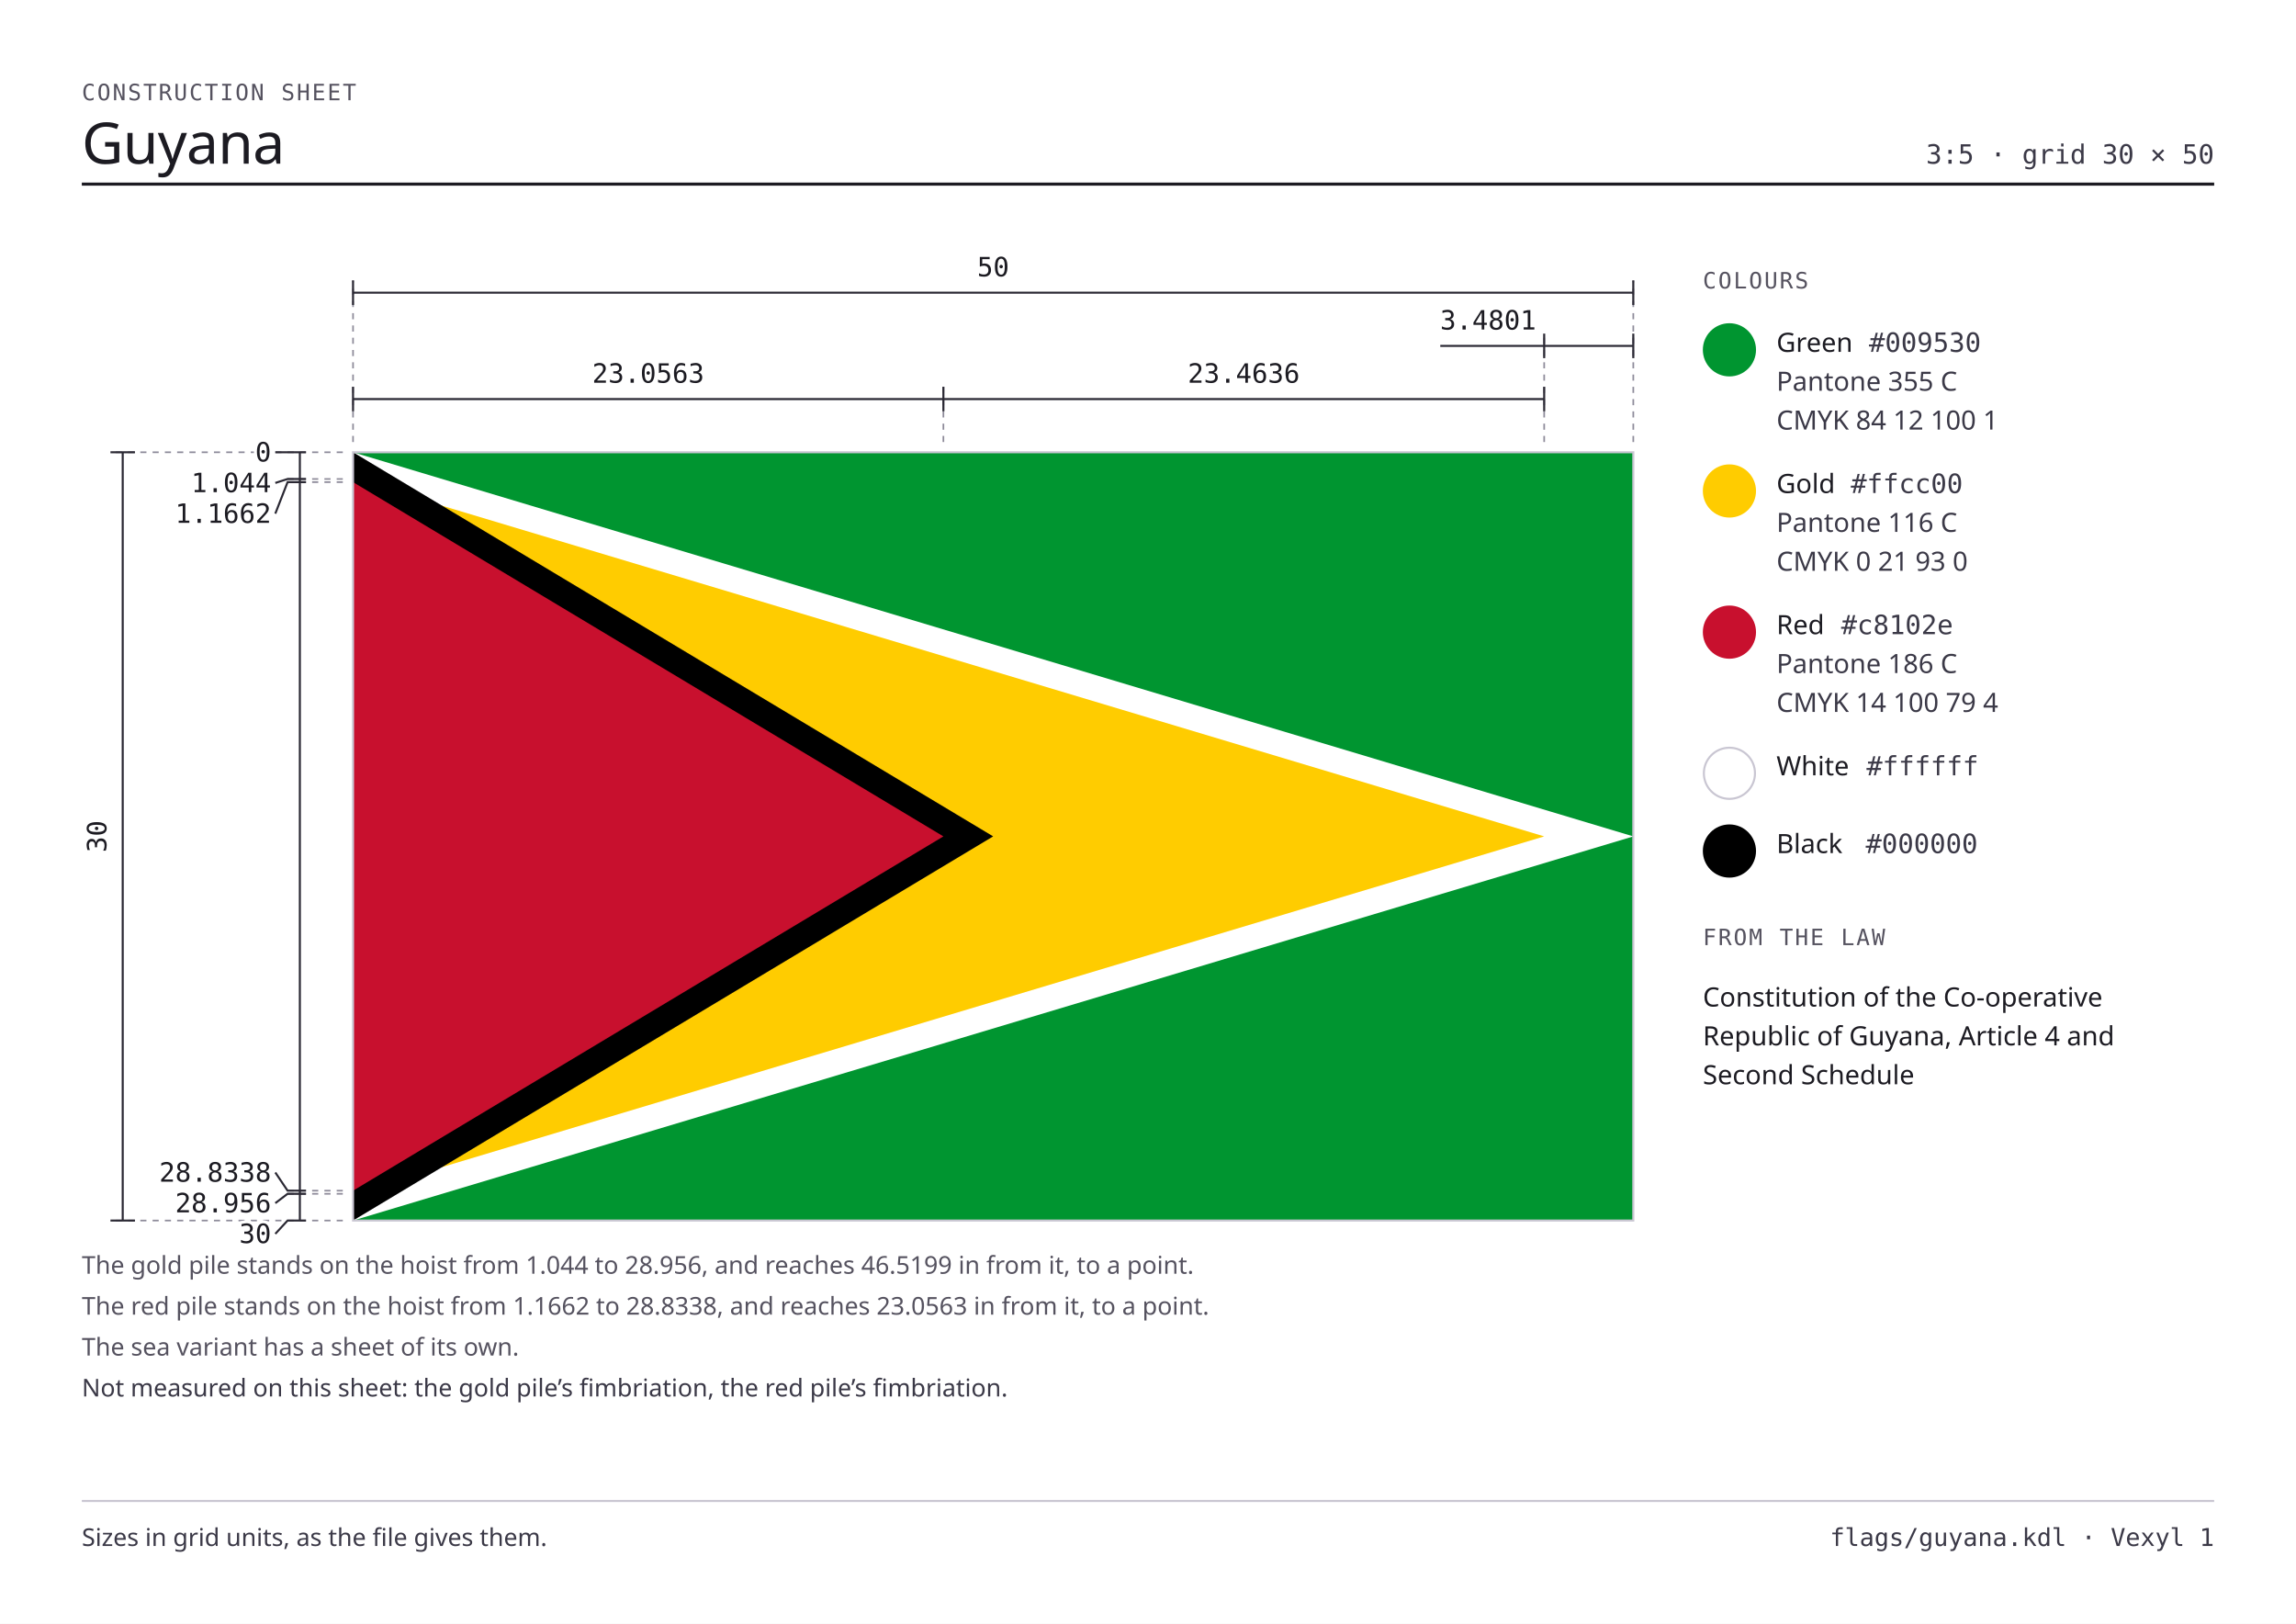
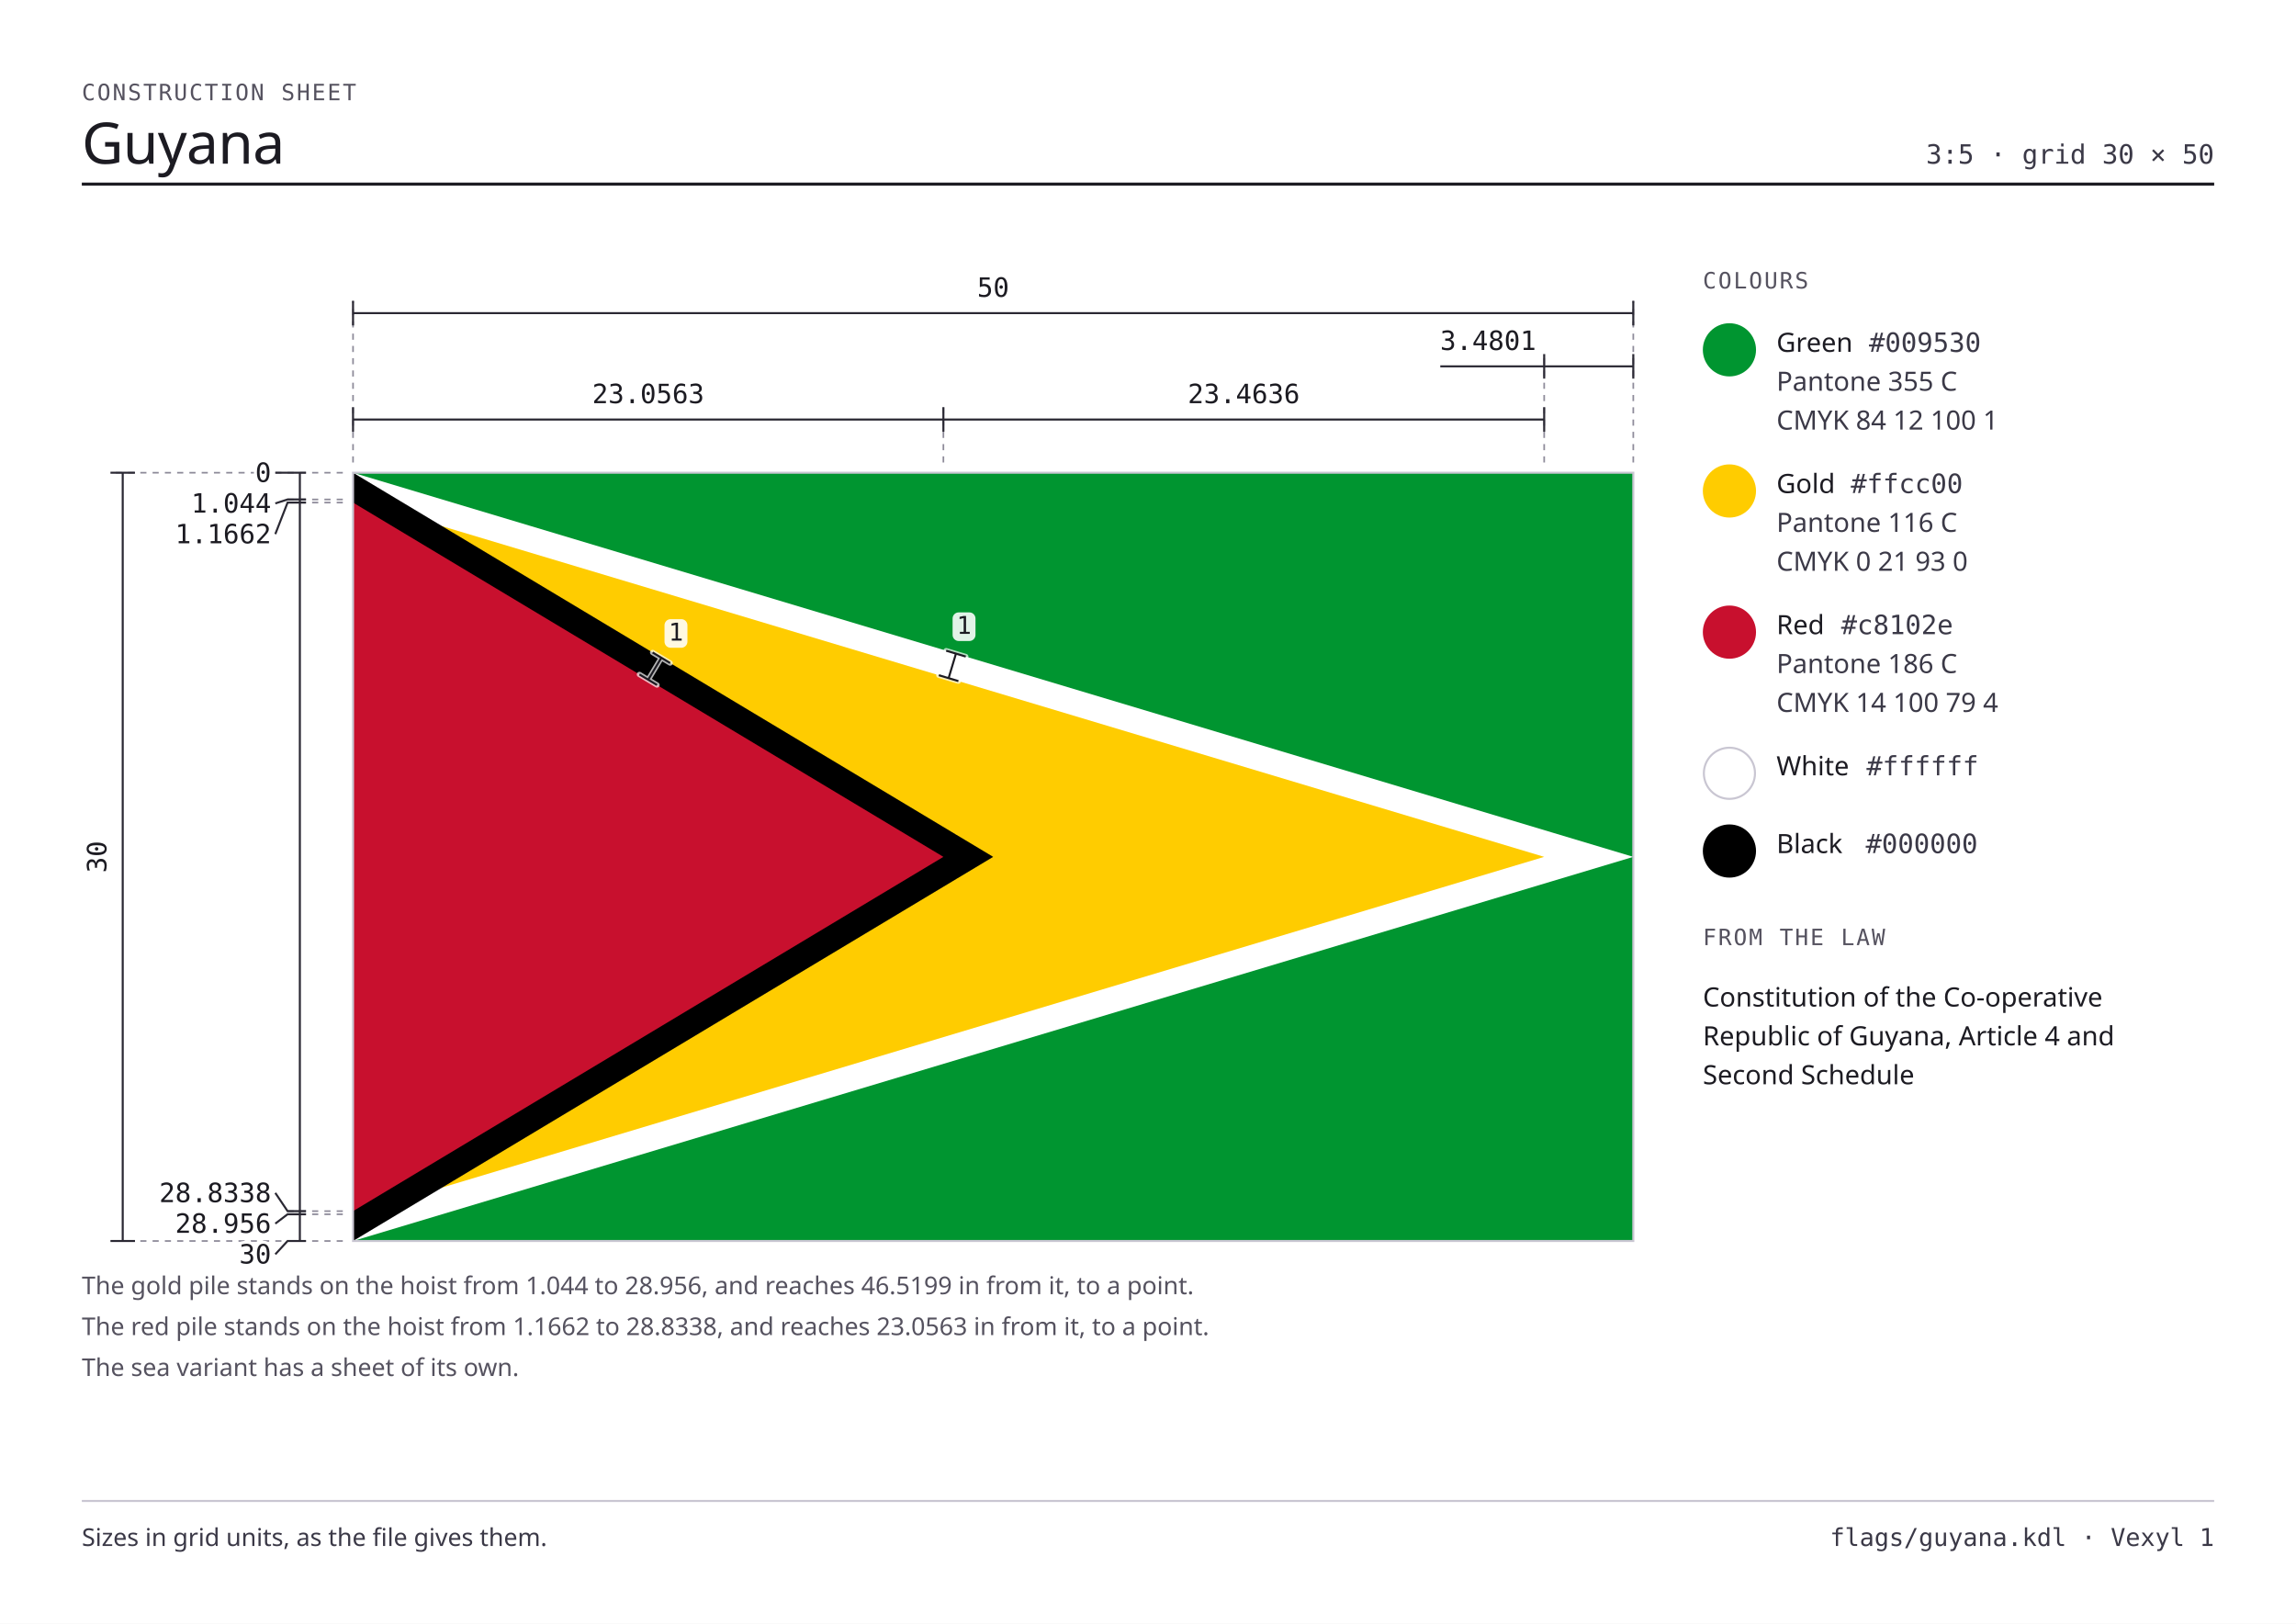
<svg xmlns="http://www.w3.org/2000/svg" width="297mm" height="210mm" viewBox="0 0 1122.52 793.701">
  <rect x="0" y="0" width="1122.52" height="793.701" fill="#ffffff" />
  <text x="40" y="49" font-family="Geist Mono, ui-monospace, monospace" font-size="11" letter-spacing="0.88" fill="#55525f">CONSTRUCTION SHEET</text>
  <text x="40" y="80" font-family="Geist, system-ui, sans-serif" font-size="28" font-weight="500" letter-spacing="-0.28" fill="#1c1b22">Guyana</text>
  <text x="1082.52" y="80" font-family="Geist Mono, ui-monospace, monospace" font-size="13" text-anchor="end" fill="#3b3947">3:5 · grid 30 × 50</text>
  <path d="M40 90H1082.52" stroke="#1c1b22" stroke-width="1.5" />
-   <svg x="172.6" y="221.074" width="625.92" height="375.552" viewBox="0 0 50 30" overflow="hidden">
+   <svg x="172.6" y="231.074" width="625.92" height="375.552" viewBox="0 0 50 30" overflow="hidden">
    <clipPath id="vx-2cf019169033e3dc-cs-f-flag1">
      <polygon points="0,0 50,0 50,30 0,30" />
    </clipPath>
    <g clip-path="url(#vx-2cf019169033e3dc-cs-f-flag1)">
      <polygon points="0,0 50,0 50,30 0,30" fill="#009530" />
      <polygon points="-58.31,-16.449 46.52,15 46.52,15 -58.31,46.449" fill="#ffffff" stroke="#ffffff" stroke-width="2" stroke-linejoin="miter" stroke-miterlimit="10" />
      <polygon points="-58.31,-16.449 46.52,15 46.52,15 -58.31,46.449" fill="#ffcc00" />
      <polygon points="-58.31,-33.82 23.056,15 23.056,15 -58.31,63.82" fill="#000000" stroke="#000000" stroke-width="2" stroke-linejoin="miter" stroke-miterlimit="10" />
      <polygon points="-58.31,-33.82 23.056,15 23.056,15 -58.31,63.82" fill="#c8102e" />
    </g>
  </svg>
-   <rect x="172.6" y="221.074" width="625.92" height="375.552" fill="none" stroke="#c9c6d2" stroke-width="1" />
-   <path d="M172.6 216.074V137.074M461.228 216.074V189.074M754.954 216.074V163.074M798.52 216.074V137.074M167.6 221.074H54M167.6 596.626H54M167.6 234.144H140.6M167.6 235.673H140.6M167.6 582.027H140.6M167.6 583.557H140.6" fill="none" stroke="#8d8a99" stroke-width="0.8" stroke-dasharray="3 3" />
-   <text x="316.914" y="187.074" font-family="Geist Mono, ui-monospace, monospace" font-size="13" fill="#1c1b22" stroke="#ffffff" stroke-width="3" stroke-linejoin="round" paint-order="stroke" text-anchor="middle">23.0563</text>
-   <text x="608.091" y="187.074" font-family="Geist Mono, ui-monospace, monospace" font-size="13" fill="#1c1b22" stroke="#ffffff" stroke-width="3" stroke-linejoin="round" paint-order="stroke" text-anchor="middle">23.4636</text>
-   <text x="727.554" y="161.074" font-family="Geist Mono, ui-monospace, monospace" font-size="13" fill="#1c1b22" stroke="#ffffff" stroke-width="3" stroke-linejoin="round" paint-order="stroke" text-anchor="middle">3.4801</text>
-   <text x="485.56" y="135.074" font-family="Geist Mono, ui-monospace, monospace" font-size="13" fill="#1c1b22" stroke="#ffffff" stroke-width="3" stroke-linejoin="round" paint-order="stroke" text-anchor="middle">50</text>
-   <text x="52" y="408.85" font-family="Geist Mono, ui-monospace, monospace" font-size="13" fill="#1c1b22" stroke="#ffffff" stroke-width="3" stroke-linejoin="round" paint-order="stroke" text-anchor="middle" transform="rotate(-90 52 408.8504)">30</text>
-   <text x="132.6" y="225.574" font-family="Geist Mono, ui-monospace, monospace" font-size="13" fill="#1c1b22" stroke="#ffffff" stroke-width="3" stroke-linejoin="round" paint-order="stroke" text-anchor="end">0</text>
-   <text x="132.6" y="240.574" font-family="Geist Mono, ui-monospace, monospace" font-size="13" fill="#1c1b22" stroke="#ffffff" stroke-width="3" stroke-linejoin="round" paint-order="stroke" text-anchor="end">1.044</text>
-   <text x="132.6" y="255.574" font-family="Geist Mono, ui-monospace, monospace" font-size="13" fill="#1c1b22" stroke="#ffffff" stroke-width="3" stroke-linejoin="round" paint-order="stroke" text-anchor="end">1.1662</text>
-   <text x="132.6" y="577.626" font-family="Geist Mono, ui-monospace, monospace" font-size="13" fill="#1c1b22" stroke="#ffffff" stroke-width="3" stroke-linejoin="round" paint-order="stroke" text-anchor="end">28.8338</text>
-   <text x="132.6" y="592.626" font-family="Geist Mono, ui-monospace, monospace" font-size="13" fill="#1c1b22" stroke="#ffffff" stroke-width="3" stroke-linejoin="round" paint-order="stroke" text-anchor="end">28.956</text>
-   <text x="132.6" y="607.626" font-family="Geist Mono, ui-monospace, monospace" font-size="13" fill="#1c1b22" stroke="#ffffff" stroke-width="3" stroke-linejoin="round" paint-order="stroke" text-anchor="end">30</text>
-   <path d="M172.6 195.074H461.228M172.6 189.074V201.074M461.228 189.074V201.074M461.228 195.074H754.954M461.228 189.074V201.074M754.954 189.074V201.074M704.154 169.074H798.52M754.954 163.074V175.074M798.52 163.074V175.074M172.6 143.074H798.52M172.6 137.074V149.074M798.52 137.074V149.074M60 221.074V596.626M54 221.074H66M54 596.626H66M146.6 221.074V596.626M149.6 221.074H140.6L134.6 221.074M149.6 234.144H140.6L134.6 236.074M149.6 235.673H140.6L134.6 251.074M149.6 582.027H140.6L134.6 573.126M149.6 583.557H140.6L134.6 588.126M149.6 596.626H140.6L134.6 603.126" fill="none" stroke="#2a2833" stroke-width="1" />
-   <text x="40" y="622.626" font-family="Geist, system-ui, sans-serif" font-size="12" fill="#55525f">The gold pile stands on the hoist from 1.044 to 28.956, and reaches 46.5199 in from it, to a point.</text>
-   <text x="40" y="642.626" font-family="Geist, system-ui, sans-serif" font-size="12" fill="#55525f">The red pile stands on the hoist from 1.1662 to 28.8338, and reaches 23.0563 in from it, to a point.</text>
-   <text x="40" y="662.626" font-family="Geist, system-ui, sans-serif" font-size="12" fill="#55525f">The sea variant has a sheet of its own.</text>
-   <text x="40" y="682.626" font-family="Geist, system-ui, sans-serif" font-size="12" fill="#3b3947">Not measured on this sheet: the gold pile’s fimbriation, the red pile’s fimbriation.</text>
+   <rect x="172.6" y="231.074" width="625.92" height="375.552" fill="none" stroke="#c9c6d2" stroke-width="1" />
+   <path d="M172.6 226.074V147.074M461.228 226.074V199.074M754.954 226.074V173.074M798.52 226.074V147.074M167.6 231.074H54M167.6 606.626H54M167.6 244.144H140.6M167.6 245.673H140.6M167.6 592.027H140.6M167.6 593.557H140.6" fill="none" stroke="#8d8a99" stroke-width="0.8" stroke-dasharray="3 3" />
+   <text x="316.914" y="197.074" font-family="Geist Mono, ui-monospace, monospace" font-size="13" fill="#1c1b22" stroke="#ffffff" stroke-width="3" stroke-linejoin="round" paint-order="stroke" text-anchor="middle">23.0563</text>
+   <text x="608.091" y="197.074" font-family="Geist Mono, ui-monospace, monospace" font-size="13" fill="#1c1b22" stroke="#ffffff" stroke-width="3" stroke-linejoin="round" paint-order="stroke" text-anchor="middle">23.4636</text>
+   <text x="727.554" y="171.074" font-family="Geist Mono, ui-monospace, monospace" font-size="13" fill="#1c1b22" stroke="#ffffff" stroke-width="3" stroke-linejoin="round" paint-order="stroke" text-anchor="middle">3.4801</text>
+   <text x="485.56" y="145.074" font-family="Geist Mono, ui-monospace, monospace" font-size="13" fill="#1c1b22" stroke="#ffffff" stroke-width="3" stroke-linejoin="round" paint-order="stroke" text-anchor="middle">50</text>
+   <text x="52" y="418.85" font-family="Geist Mono, ui-monospace, monospace" font-size="13" fill="#1c1b22" stroke="#ffffff" stroke-width="3" stroke-linejoin="round" paint-order="stroke" text-anchor="middle" transform="rotate(-90 52 418.8504)">30</text>
+   <text x="132.6" y="235.574" font-family="Geist Mono, ui-monospace, monospace" font-size="13" fill="#1c1b22" stroke="#ffffff" stroke-width="3" stroke-linejoin="round" paint-order="stroke" text-anchor="end">0</text>
+   <text x="132.6" y="250.574" font-family="Geist Mono, ui-monospace, monospace" font-size="13" fill="#1c1b22" stroke="#ffffff" stroke-width="3" stroke-linejoin="round" paint-order="stroke" text-anchor="end">1.044</text>
+   <text x="132.6" y="265.574" font-family="Geist Mono, ui-monospace, monospace" font-size="13" fill="#1c1b22" stroke="#ffffff" stroke-width="3" stroke-linejoin="round" paint-order="stroke" text-anchor="end">1.1662</text>
+   <text x="132.6" y="587.626" font-family="Geist Mono, ui-monospace, monospace" font-size="13" fill="#1c1b22" stroke="#ffffff" stroke-width="3" stroke-linejoin="round" paint-order="stroke" text-anchor="end">28.8338</text>
+   <text x="132.6" y="602.626" font-family="Geist Mono, ui-monospace, monospace" font-size="13" fill="#1c1b22" stroke="#ffffff" stroke-width="3" stroke-linejoin="round" paint-order="stroke" text-anchor="end">28.956</text>
+   <text x="132.6" y="617.626" font-family="Geist Mono, ui-monospace, monospace" font-size="13" fill="#1c1b22" stroke="#ffffff" stroke-width="3" stroke-linejoin="round" paint-order="stroke" text-anchor="end">30</text>
+   <path d="M463.777 331.497L467.374 319.507M458.988 330.06L468.566 332.934M462.585 318.07L472.163 320.943M316.914 332.262L323.355 321.527M312.626 329.689L321.201 334.834M319.067 318.955L327.642 324.1" fill="none" stroke="#ffffff" stroke-width="2.6" stroke-opacity="0.7" stroke-linecap="round" />
+   <path d="M463.777 331.497L467.374 319.507" fill="none" stroke="#1c1b22" stroke-width="1" />
+   <path d="M458.988 330.06L468.566 332.934" fill="none" stroke="#1c1b22" stroke-width="1" />
+   <path d="M462.585 318.07L472.163 320.943" fill="none" stroke="#1c1b22" stroke-width="1" />
+   <path d="M316.914 332.262L323.355 321.527" fill="none" stroke="#1c1b22" stroke-width="1" />
+   <path d="M312.626 329.689L321.201 334.834" fill="none" stroke="#1c1b22" stroke-width="1" />
+   <path d="M319.067 318.955L327.642 324.1" fill="none" stroke="#1c1b22" stroke-width="1" />
+   <path d="M172.6 205.074H461.228M172.6 199.074V211.074M461.228 199.074V211.074M461.228 205.074H754.954M461.228 199.074V211.074M754.954 199.074V211.074M704.154 179.074H798.52M754.954 173.074V185.074M798.52 173.074V185.074M172.6 153.074H798.52M172.6 147.074V159.074M798.52 147.074V159.074M60 231.074V606.626M54 231.074H66M54 606.626H66M146.6 231.074V606.626M149.6 231.074H140.6L134.6 231.074M149.6 244.144H140.6L134.6 246.074M149.6 245.673H140.6L134.6 261.074M149.6 592.027H140.6L134.6 583.126M149.6 593.557H140.6L134.6 598.126M149.6 606.626H140.6L134.6 613.126" fill="none" stroke="#2a2833" stroke-width="1" />
+   <rect x="465.722" y="299.347" width="11.2" height="14" rx="3" fill="#ffffff" fill-opacity="0.88" />
+   <text x="471.322" y="309.847" font-family="Geist Mono, ui-monospace, monospace" font-size="12" fill="#1c1b22" text-anchor="middle">1</text>
+   <rect x="324.883" y="302.647" width="11.2" height="14" rx="3" fill="#ffffff" fill-opacity="0.88" />
+   <text x="330.483" y="313.147" font-family="Geist Mono, ui-monospace, monospace" font-size="12" fill="#1c1b22" text-anchor="middle">1</text>
+   <text x="40" y="632.626" font-family="Geist, system-ui, sans-serif" font-size="12" fill="#55525f">The gold pile stands on the hoist from 1.044 to 28.956, and reaches 46.5199 in from it, to a point.</text>
+   <text x="40" y="652.626" font-family="Geist, system-ui, sans-serif" font-size="12" fill="#55525f">The red pile stands on the hoist from 1.1662 to 28.8338, and reaches 23.0563 in from it, to a point.</text>
+   <text x="40" y="672.626" font-family="Geist, system-ui, sans-serif" font-size="12" fill="#55525f">The sea variant has a sheet of its own.</text>
  <text x="832.52" y="141" font-family="Geist Mono, ui-monospace, monospace" font-size="11" font-weight="500" letter-spacing="0.88" fill="#55525f">COLOURS</text>
  <circle cx="845.52" cy="171" r="13" fill="#009530" />
  <text x="868.52" y="172" font-family="Geist, system-ui, sans-serif" font-size="13" font-weight="500" fill="#1c1b22">Green</text>
  <text x="913.722" y="172" font-family="Geist Mono, ui-monospace, monospace" font-size="13" fill="#3b3947">#009530</text>
  <text x="868.52" y="191" font-family="Geist, system-ui, sans-serif" font-size="13" fill="#3b3947">Pantone 355 C</text>
  <text x="868.52" y="210" font-family="Geist, system-ui, sans-serif" font-size="13" fill="#3b3947">CMYK 84 12 100 1</text>
  <circle cx="845.52" cy="240" r="13" fill="#ffcc00" />
  <text x="868.52" y="241" font-family="Geist, system-ui, sans-serif" font-size="13" font-weight="500" fill="#1c1b22">Gold</text>
  <text x="904.85" y="241" font-family="Geist Mono, ui-monospace, monospace" font-size="13" fill="#3b3947">#ffcc00</text>
  <text x="868.52" y="260" font-family="Geist, system-ui, sans-serif" font-size="13" fill="#3b3947">Pantone 116 C</text>
  <text x="868.52" y="279" font-family="Geist, system-ui, sans-serif" font-size="13" fill="#3b3947">CMYK 0 21 93 0</text>
  <circle cx="845.52" cy="309" r="13" fill="#c8102e" />
  <text x="868.52" y="310" font-family="Geist, system-ui, sans-serif" font-size="13" font-weight="500" fill="#1c1b22">Red</text>
  <text x="900.1" y="310" font-family="Geist Mono, ui-monospace, monospace" font-size="13" fill="#3b3947">#c8102e</text>
  <text x="868.52" y="329" font-family="Geist, system-ui, sans-serif" font-size="13" fill="#3b3947">Pantone 186 C</text>
  <text x="868.52" y="348" font-family="Geist, system-ui, sans-serif" font-size="13" fill="#3b3947">CMYK 14 100 79 4</text>
  <circle cx="845.52" cy="378" r="12.5" fill="#ffffff" stroke="#c9c6d2" stroke-width="1" />
  <text x="868.52" y="379" font-family="Geist, system-ui, sans-serif" font-size="13" font-weight="500" fill="#1c1b22">White</text>
  <text x="912.521" y="379" font-family="Geist Mono, ui-monospace, monospace" font-size="13" fill="#3b3947">#ffffff</text>
  <circle cx="845.52" cy="416" r="13" fill="#000000" />
  <text x="868.52" y="417" font-family="Geist, system-ui, sans-serif" font-size="13" font-weight="500" fill="#1c1b22">Black</text>
  <text x="912.139" y="417" font-family="Geist Mono, ui-monospace, monospace" font-size="13" fill="#3b3947">#000000</text>
  <text x="832.52" y="462" font-family="Geist Mono, ui-monospace, monospace" font-size="11" font-weight="500" letter-spacing="0.88" fill="#55525f">FROM THE LAW</text>
  <text x="832.52" y="492" font-family="Geist, system-ui, sans-serif" font-size="13" fill="#1c1b22">Constitution of the Co-operative</text>
  <text x="832.52" y="511" font-family="Geist, system-ui, sans-serif" font-size="13" fill="#1c1b22">Republic of Guyana, Article 4 and</text>
  <text x="832.52" y="530" font-family="Geist, system-ui, sans-serif" font-size="13" fill="#1c1b22">Second Schedule</text>
  <path d="M40 733.701H1082.52" stroke="#c9c6d2" stroke-width="1" />
  <text x="40" y="755.701" font-family="Geist, system-ui, sans-serif" font-size="12" fill="#3b3947">Sizes in grid units, as the file gives them.</text>
  <text x="1082.52" y="755.701" font-family="Geist Mono, ui-monospace, monospace" font-size="12" text-anchor="end" fill="#3b3947">flags/guyana.kdl · Vexyl 1</text>
</svg>
